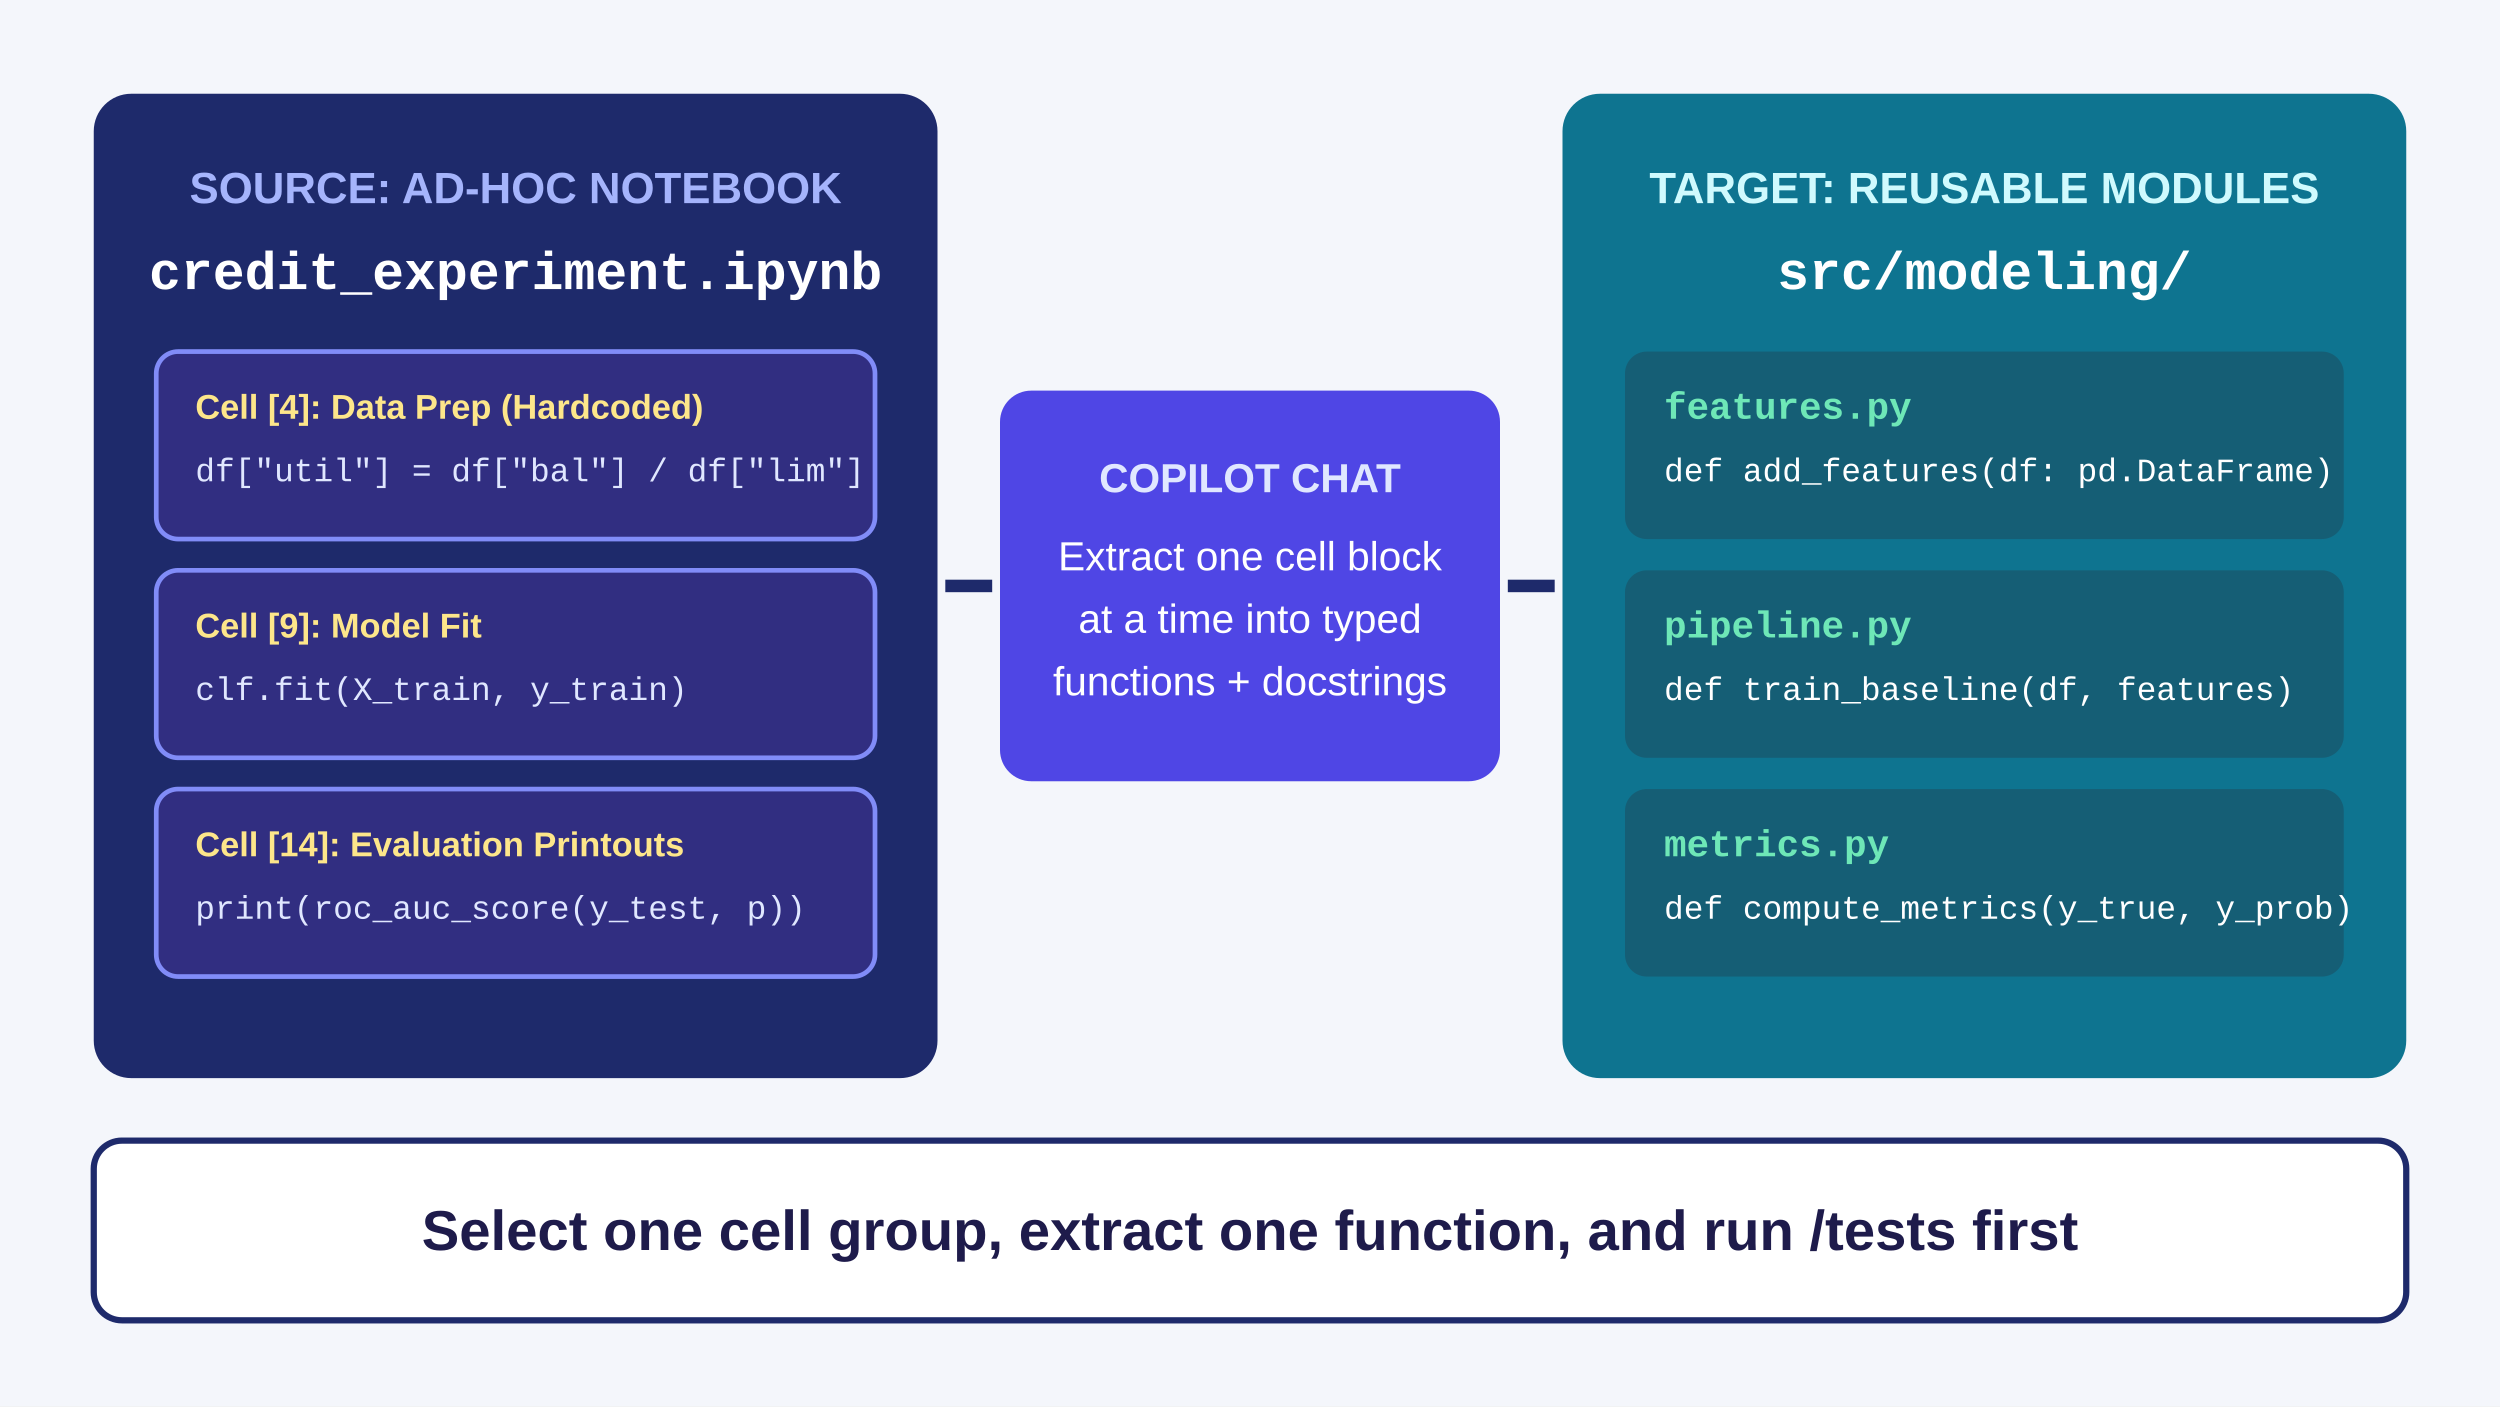
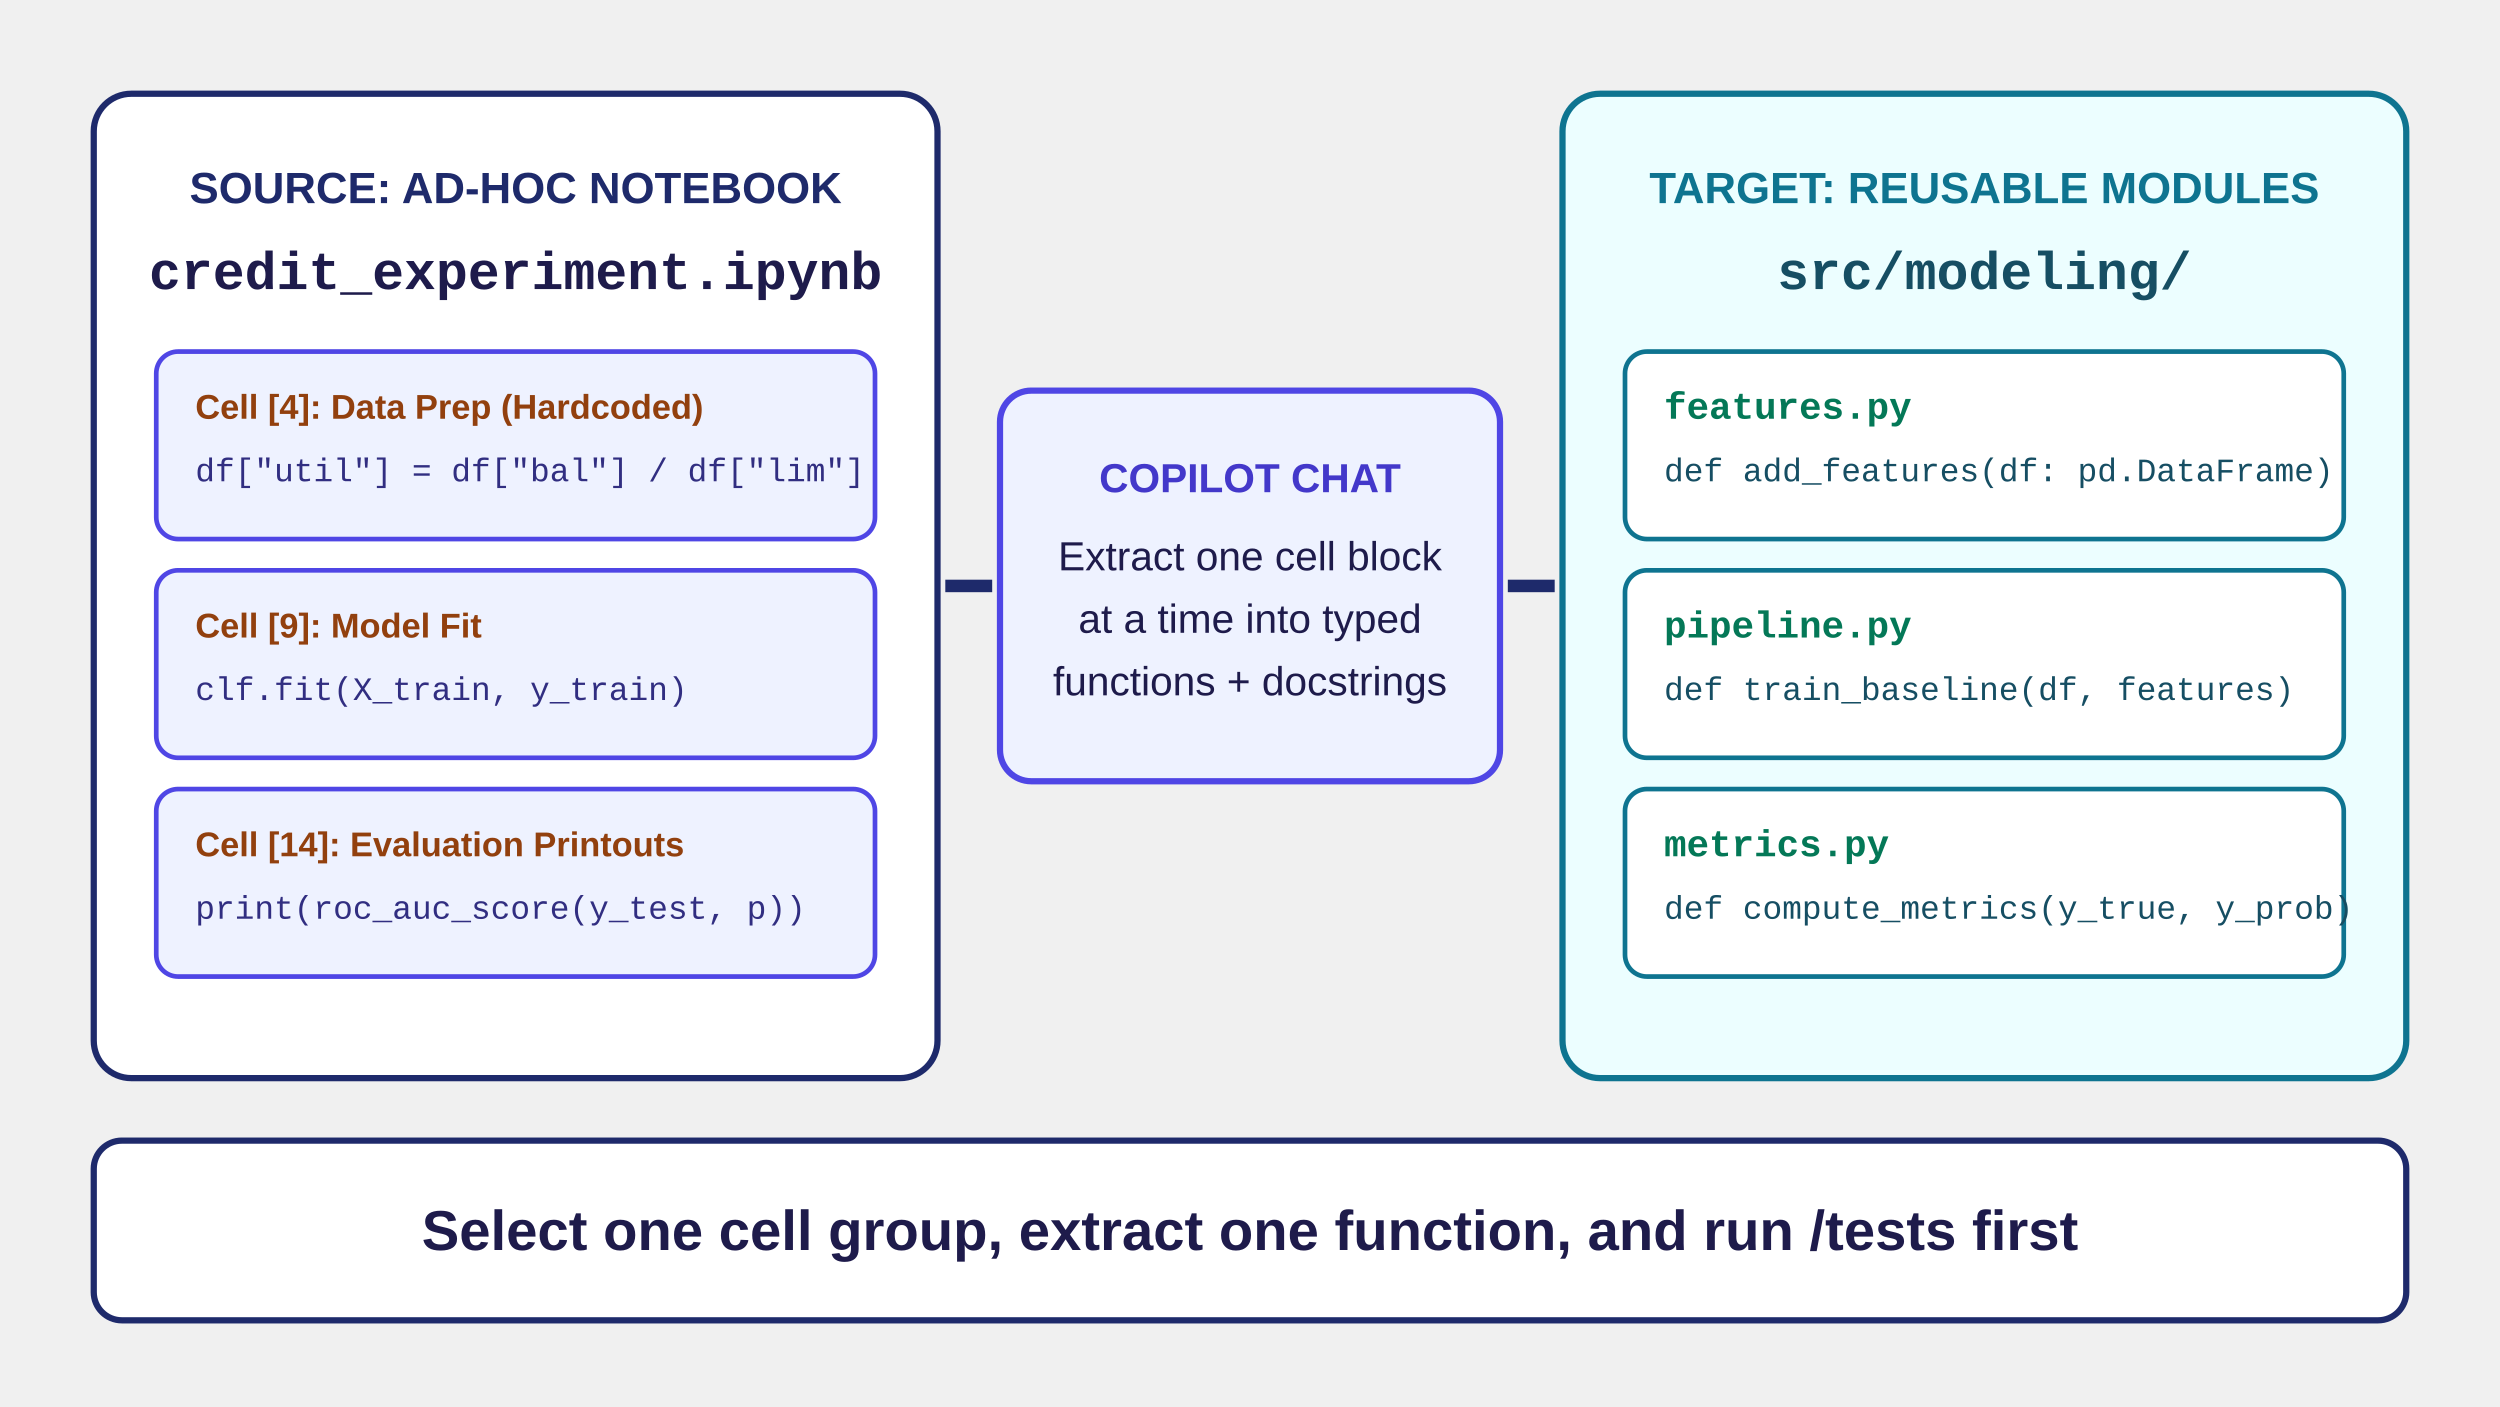
<svg xmlns="http://www.w3.org/2000/svg" width="1600" height="900" viewBox="0 0 1600 900" role="img" aria-label="Extracting a Jupyter notebook into reusable Python modules with Copilot">
-   <rect width="1600" height="900" fill="#F4F6FB" />
-   <rect x="60" y="60" width="540" height="630" rx="24" fill="#1E2A6B" />
-   <text x="330" y="130" text-anchor="middle" fill="#A5B4FC" font-family="Arial, Helvetica, sans-serif" font-size="28" font-weight="700">SOURCE: AD-HOC NOTEBOOK</text>
-   <text x="330" y="185" text-anchor="middle" fill="#FFFFFF" font-family="Courier New, monospace" font-size="34" font-weight="700">credit_experiment.ipynb</text>
-   <rect x="100" y="225" width="460" height="120" rx="14" fill="#312E81" stroke="#818CF8" stroke-width="3" />
-   <text x="125" y="268" fill="#FDE68A" font-family="Arial, Helvetica, sans-serif" font-size="22" font-weight="700">Cell [4]: Data Prep (Hardcoded)</text>
-   <text x="125" y="308" fill="#E0E7FF" font-family="Courier New, monospace" font-size="21">df["util"] = df["bal"] / df["lim"]</text>
-   <rect x="100" y="365" width="460" height="120" rx="14" fill="#312E81" stroke="#818CF8" stroke-width="3" />
-   <text x="125" y="408" fill="#FDE68A" font-family="Arial, Helvetica, sans-serif" font-size="22" font-weight="700">Cell [9]: Model Fit</text>
-   <text x="125" y="448" fill="#E0E7FF" font-family="Courier New, monospace" font-size="21">clf.fit(X_train, y_train)</text>
-   <rect x="100" y="505" width="460" height="120" rx="14" fill="#312E81" stroke="#818CF8" stroke-width="3" />
-   <text x="125" y="548" fill="#FDE68A" font-family="Arial, Helvetica, sans-serif" font-size="22" font-weight="700">Cell [14]: Evaluation Printouts</text>
-   <text x="125" y="588" fill="#E0E7FF" font-family="Courier New, monospace" font-size="21">print(roc_auc_score(y_test, p))</text>
-   <rect x="640" y="250" width="320" height="250" rx="20" fill="#4F46E5" />
-   <text x="800" y="315" text-anchor="middle" fill="#E0E7FF" font-family="Arial, Helvetica, sans-serif" font-size="26" font-weight="700">COPILOT CHAT</text>
-   <text x="800" y="365" text-anchor="middle" fill="#FFFFFF" font-family="Arial, Helvetica, sans-serif" font-size="26">Extract one cell block</text>
-   <text x="800" y="405" text-anchor="middle" fill="#FFFFFF" font-family="Arial, Helvetica, sans-serif" font-size="26">at a time into typed</text>
-   <text x="800" y="445" text-anchor="middle" fill="#FFFFFF" font-family="Arial, Helvetica, sans-serif" font-size="26">functions + docstrings</text>
+   <rect x="60" y="60" width="540" height="630" rx="24" fill="#FFFFFF" stroke="#1E2A6B" stroke-width="4" />
+   <text x="330" y="130" text-anchor="middle" fill="#1E2A6B" font-family="Arial, Helvetica, sans-serif" font-size="28" font-weight="700">SOURCE: AD-HOC NOTEBOOK</text>
+   <text x="330" y="185" text-anchor="middle" fill="#1E1B4B" font-family="Courier New, monospace" font-size="34" font-weight="700">credit_experiment.ipynb</text>
+   <rect x="100" y="225" width="460" height="120" rx="14" fill="#EEF2FF" stroke="#4F46E5" stroke-width="3" />
+   <text x="125" y="268" fill="#92400E" font-family="Arial, Helvetica, sans-serif" font-size="22" font-weight="700">Cell [4]: Data Prep (Hardcoded)</text>
+   <text x="125" y="308" fill="#312E81" font-family="Courier New, monospace" font-size="21">df["util"] = df["bal"] / df["lim"]</text>
+   <rect x="100" y="365" width="460" height="120" rx="14" fill="#EEF2FF" stroke="#4F46E5" stroke-width="3" />
+   <text x="125" y="408" fill="#92400E" font-family="Arial, Helvetica, sans-serif" font-size="22" font-weight="700">Cell [9]: Model Fit</text>
+   <text x="125" y="448" fill="#312E81" font-family="Courier New, monospace" font-size="21">clf.fit(X_train, y_train)</text>
+   <rect x="100" y="505" width="460" height="120" rx="14" fill="#EEF2FF" stroke="#4F46E5" stroke-width="3" />
+   <text x="125" y="548" fill="#92400E" font-family="Arial, Helvetica, sans-serif" font-size="22" font-weight="700">Cell [14]: Evaluation Printouts</text>
+   <text x="125" y="588" fill="#312E81" font-family="Courier New, monospace" font-size="21">print(roc_auc_score(y_test, p))</text>
+   <rect x="640" y="250" width="320" height="250" rx="20" fill="#EEF2FF" stroke="#4F46E5" stroke-width="4" />
+   <text x="800" y="315" text-anchor="middle" fill="#4338CA" font-family="Arial, Helvetica, sans-serif" font-size="26" font-weight="700">COPILOT CHAT</text>
+   <text x="800" y="365" text-anchor="middle" fill="#1E1B4B" font-family="Arial, Helvetica, sans-serif" font-size="26">Extract one cell block</text>
+   <text x="800" y="405" text-anchor="middle" fill="#1E1B4B" font-family="Arial, Helvetica, sans-serif" font-size="26">at a time into typed</text>
+   <text x="800" y="445" text-anchor="middle" fill="#1E1B4B" font-family="Arial, Helvetica, sans-serif" font-size="26">functions + docstrings</text>
  <path d="M605 375 H635" stroke="#1E2A6B" stroke-width="8" fill="none" />
  <path d="M965 375 H995" stroke="#1E2A6B" stroke-width="8" fill="none" />
-   <rect x="1000" y="60" width="540" height="630" rx="24" fill="#0E7490" />
-   <text x="1270" y="130" text-anchor="middle" fill="#CFFAFE" font-family="Arial, Helvetica, sans-serif" font-size="28" font-weight="700">TARGET: REUSABLE MODULES</text>
-   <text x="1270" y="185" text-anchor="middle" fill="#FFFFFF" font-family="Courier New, monospace" font-size="34" font-weight="700">src/modeling/</text>
-   <rect x="1040" y="225" width="460" height="120" rx="14" fill="#155E75" />
-   <text x="1065" y="268" fill="#6EE7B7" font-family="Courier New, monospace" font-size="24" font-weight="700">features.py</text>
-   <text x="1065" y="308" fill="#FFFFFF" font-family="Courier New, monospace" font-size="21">def add_features(df: pd.DataFrame)</text>
-   <rect x="1040" y="365" width="460" height="120" rx="14" fill="#155E75" />
-   <text x="1065" y="408" fill="#6EE7B7" font-family="Courier New, monospace" font-size="24" font-weight="700">pipeline.py</text>
-   <text x="1065" y="448" fill="#FFFFFF" font-family="Courier New, monospace" font-size="21">def train_baseline(df, features)</text>
-   <rect x="1040" y="505" width="460" height="120" rx="14" fill="#155E75" />
-   <text x="1065" y="548" fill="#6EE7B7" font-family="Courier New, monospace" font-size="24" font-weight="700">metrics.py</text>
-   <text x="1065" y="588" fill="#FFFFFF" font-family="Courier New, monospace" font-size="21">def compute_metrics(y_true, y_prob)</text>
+   <rect x="1000" y="60" width="540" height="630" rx="24" fill="#ECFEFF" stroke="#0E7490" stroke-width="4" />
+   <text x="1270" y="130" text-anchor="middle" fill="#0E7490" font-family="Arial, Helvetica, sans-serif" font-size="28" font-weight="700">TARGET: REUSABLE MODULES</text>
+   <text x="1270" y="185" text-anchor="middle" fill="#164E63" font-family="Courier New, monospace" font-size="34" font-weight="700">src/modeling/</text>
+   <rect x="1040" y="225" width="460" height="120" rx="14" fill="#FFFFFF" stroke="#0E7490" stroke-width="3" />
+   <text x="1065" y="268" fill="#047857" font-family="Courier New, monospace" font-size="24" font-weight="700">features.py</text>
+   <text x="1065" y="308" fill="#164E63" font-family="Courier New, monospace" font-size="21">def add_features(df: pd.DataFrame)</text>
+   <rect x="1040" y="365" width="460" height="120" rx="14" fill="#FFFFFF" stroke="#0E7490" stroke-width="3" />
+   <text x="1065" y="408" fill="#047857" font-family="Courier New, monospace" font-size="24" font-weight="700">pipeline.py</text>
+   <text x="1065" y="448" fill="#164E63" font-family="Courier New, monospace" font-size="21">def train_baseline(df, features)</text>
+   <rect x="1040" y="505" width="460" height="120" rx="14" fill="#FFFFFF" stroke="#0E7490" stroke-width="3" />
+   <text x="1065" y="548" fill="#047857" font-family="Courier New, monospace" font-size="24" font-weight="700">metrics.py</text>
+   <text x="1065" y="588" fill="#164E63" font-family="Courier New, monospace" font-size="21">def compute_metrics(y_true, y_prob)</text>
  <rect x="60" y="730" width="1480" height="115" rx="18" fill="#FFFFFF" stroke="#1E2A6B" stroke-width="4" />
  <text x="800" y="800" text-anchor="middle" fill="#1E1B4B" font-family="Arial, Helvetica, sans-serif" font-size="36" font-weight="700">Select one cell group, extract one function, and run /tests first</text>
</svg>
